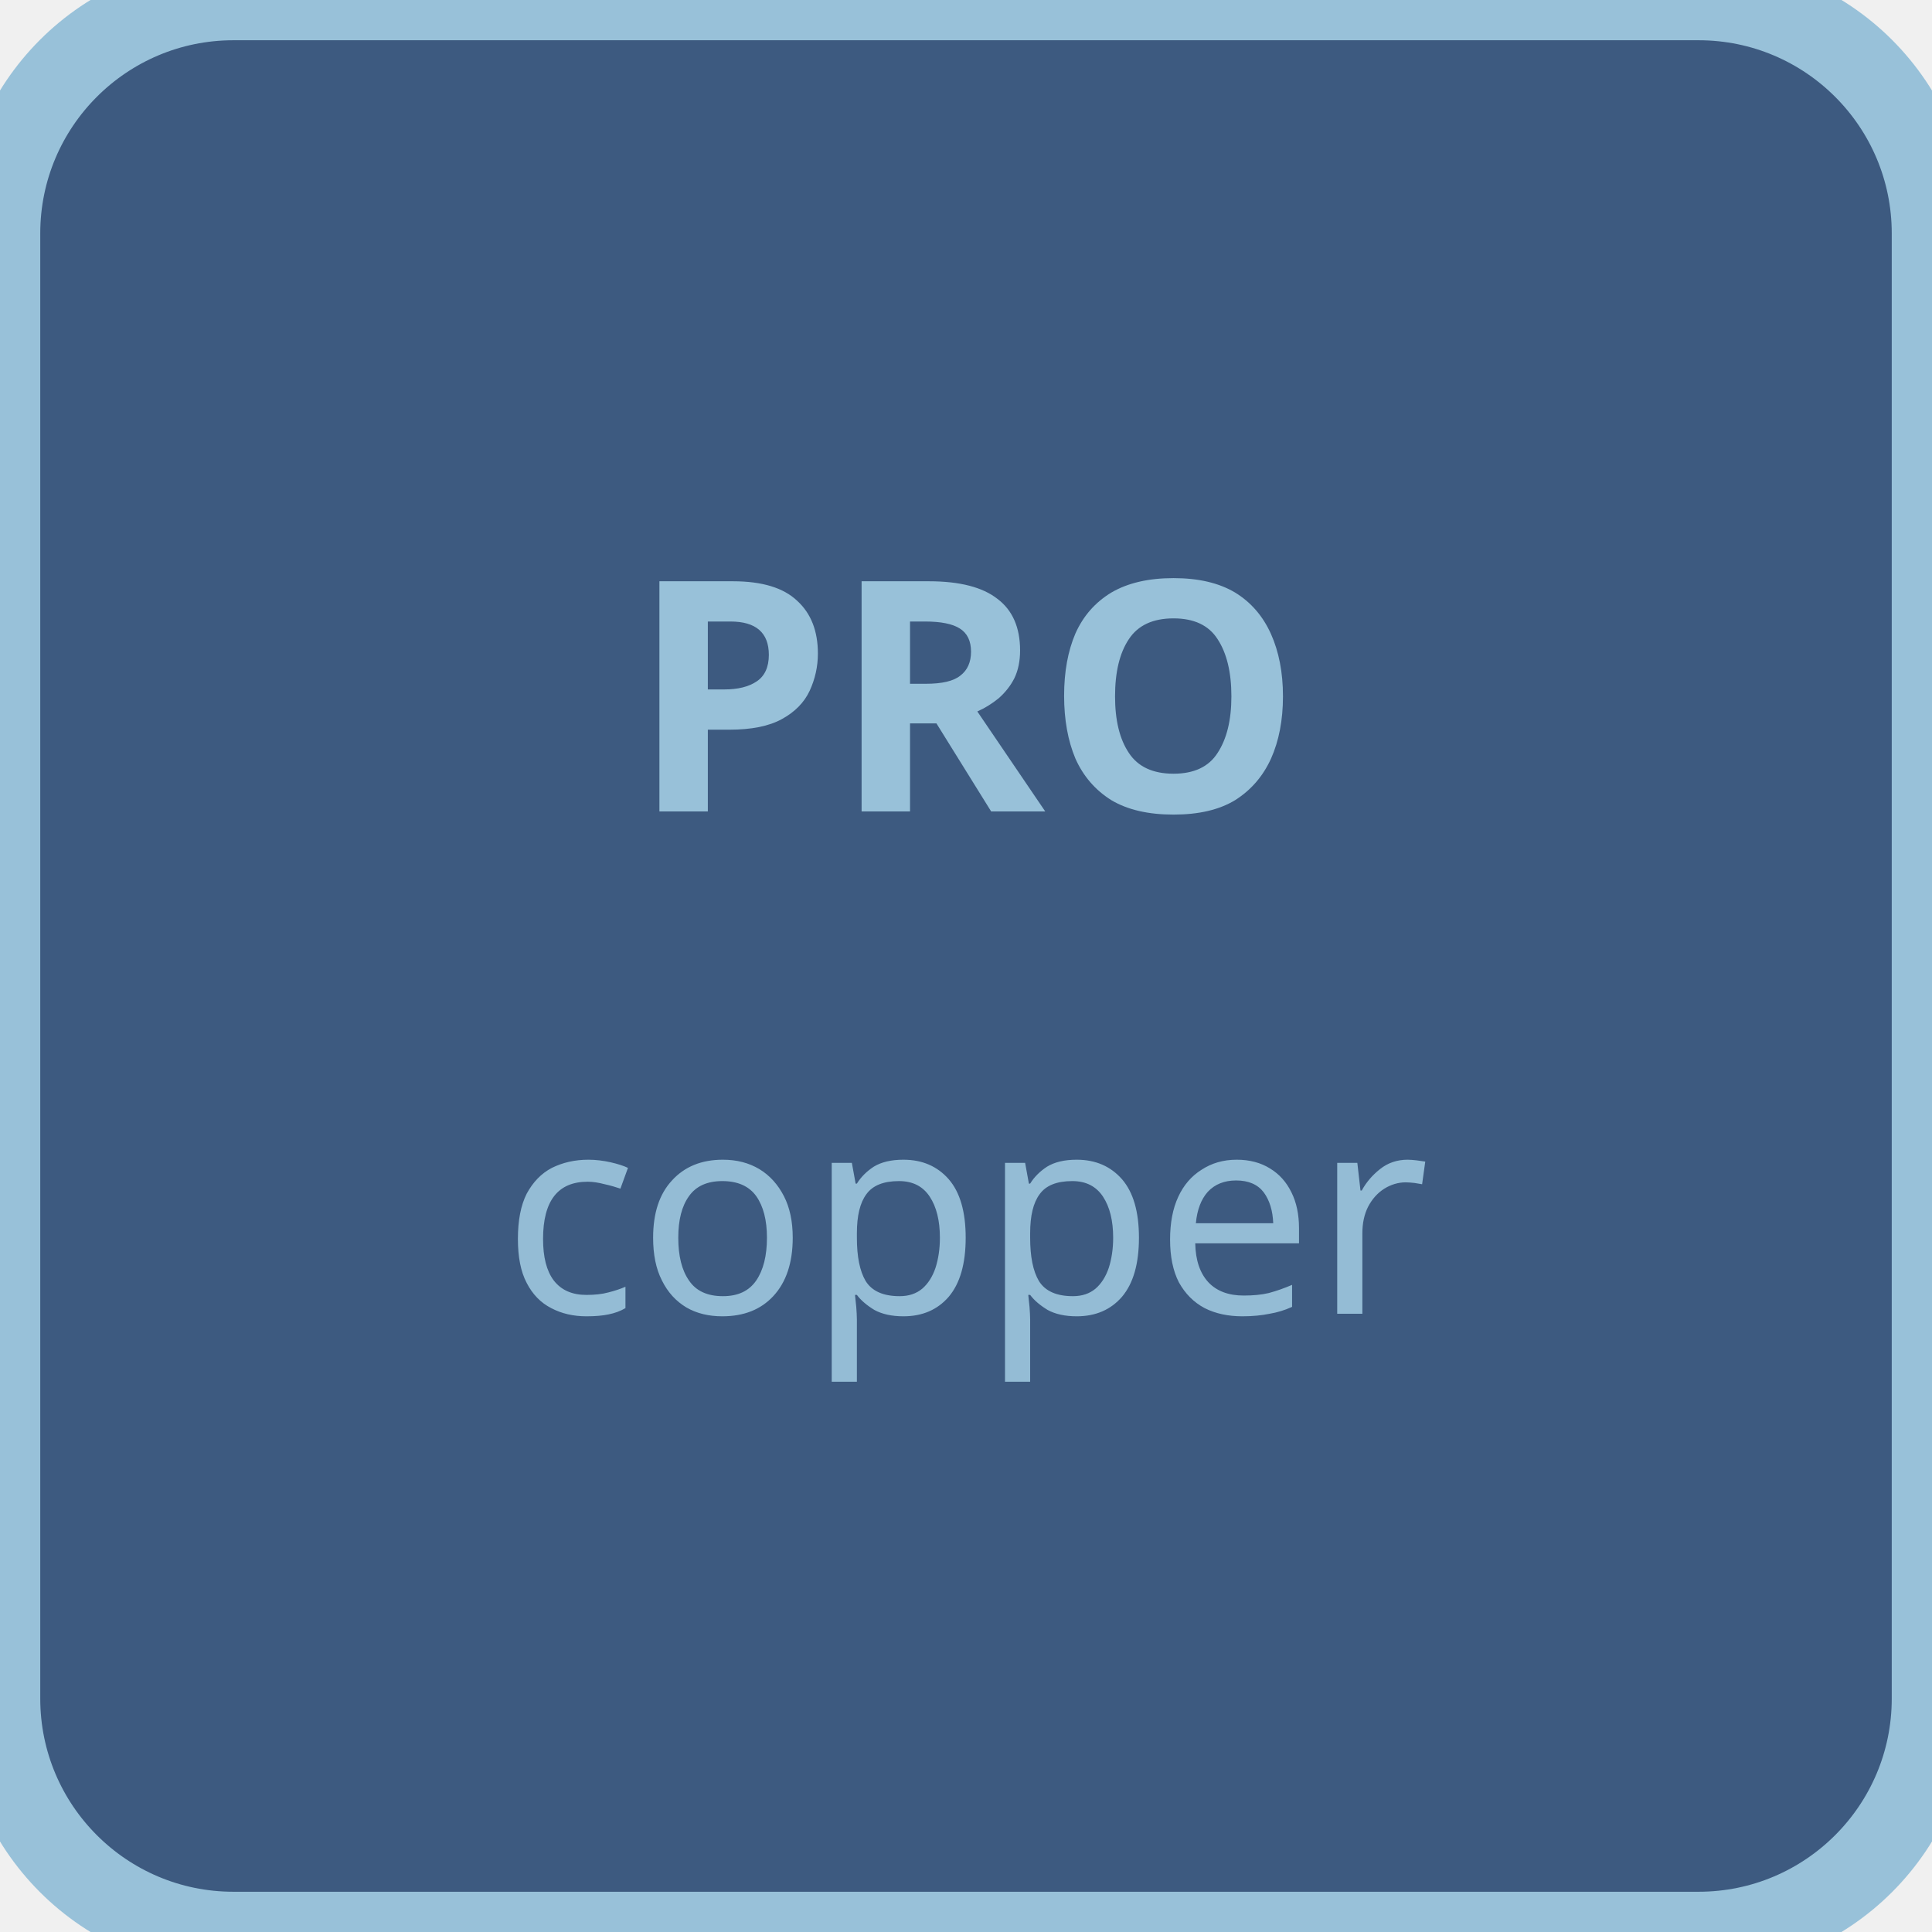
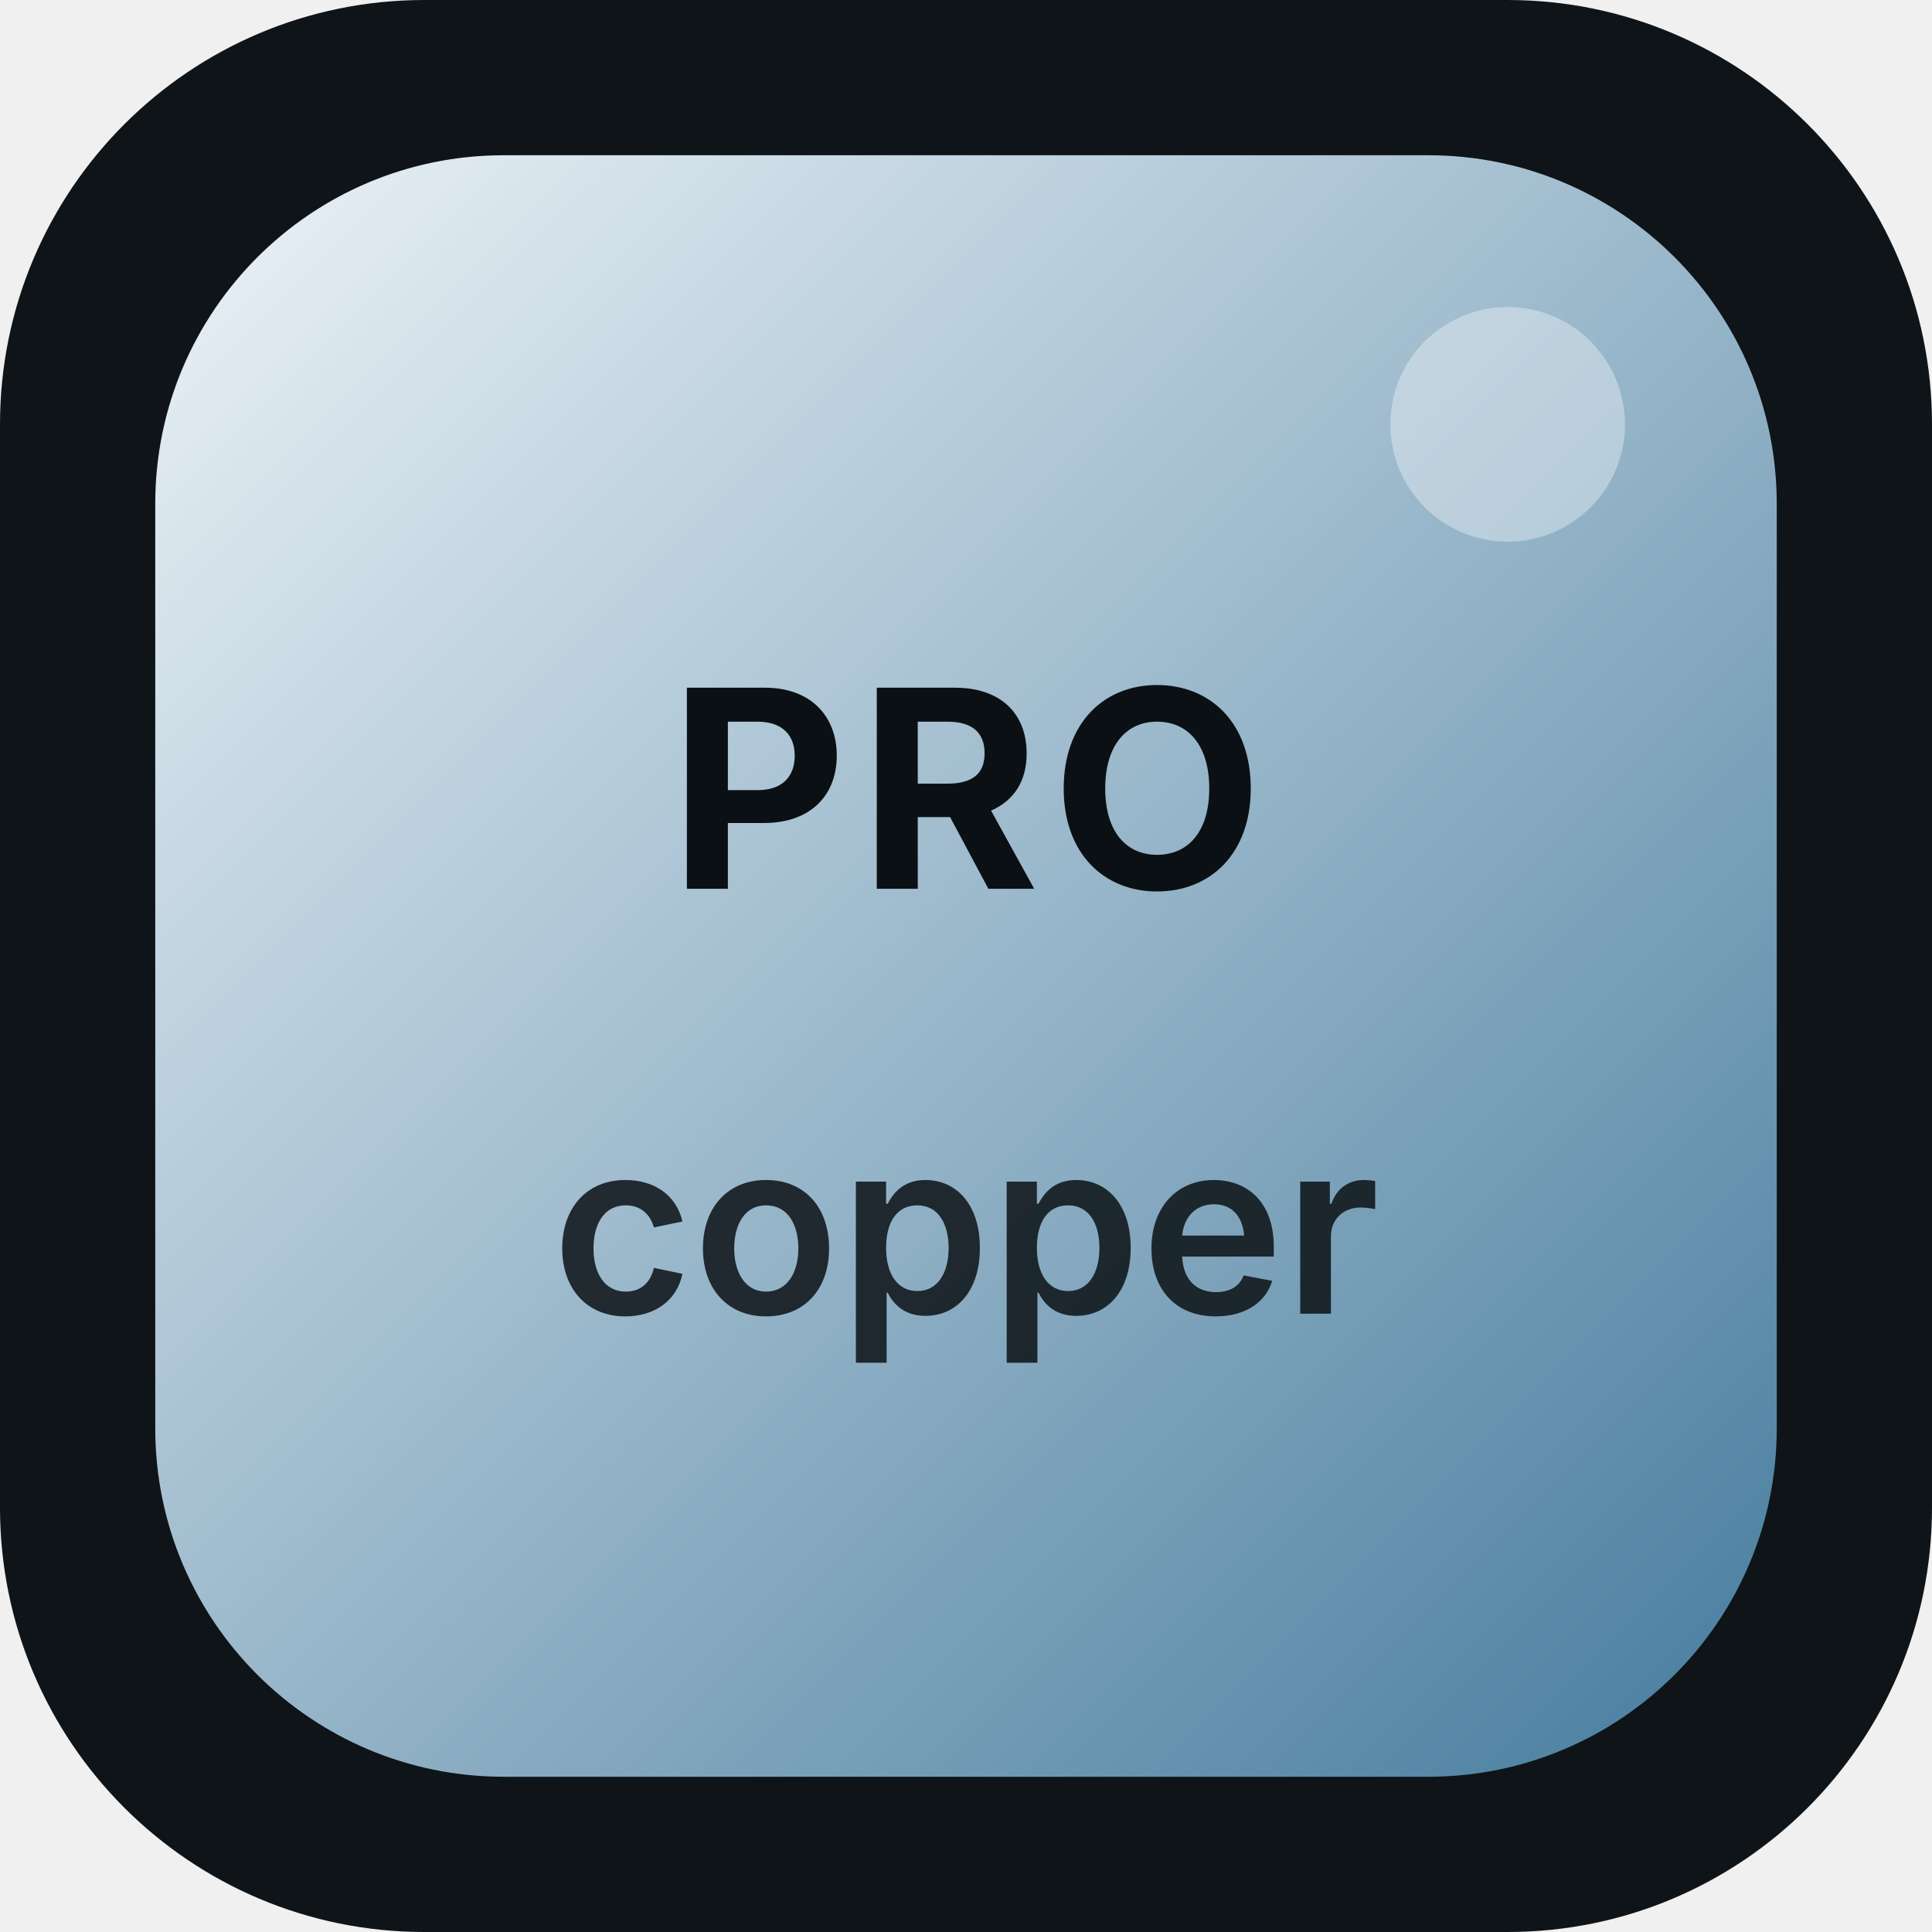
- <svg xmlns="http://www.w3.org/2000/svg" width="48" height="48" viewBox="0 0 48 48">
-   <rect width="48" height="48" rx="5.8" fill="#3d5a80" stroke="#98c1d9" stroke-width="2" />
-   <text x="50%" y="42%" text-anchor="middle" fill="#98c1d9" font-family="Segoe UI, sans-serif" font-size="8" font-weight="700">PRO</text>
-   <text x="50%" y="68%" text-anchor="middle" fill="#98c1d9" font-family="Segoe UI, sans-serif" font-size="7" opacity="0.95">copper</text>
+ <svg xmlns="http://www.w3.org/2000/svg" width="56" height="56" viewBox="0 0 56 56">
+   <defs>
+     <linearGradient id="g" x1="0" y1="0" x2="1" y2="1">
+       <stop offset="0%" stop-color="#eef4f8" />
+       <stop offset="100%" stop-color="#457b9d" />
+     </linearGradient>
+   </defs>
+   <rect width="56" height="56" rx="12.3" fill="#0f1418" />
+   <rect x="4.5" y="4.5" width="47.0" height="47.0" rx="10.1" fill="url(#g)" />
+   <circle cx="43.7" cy="12.3" r="3.4" fill="#ffffff" opacity="0.35" />
+   <text x="50%" y="46%" text-anchor="middle" fill="#0b1014" font-family="Inter,Segoe UI,sans-serif" font-size="8" font-weight="700" letter-spacing="0.04em">PRO</text>
+   <text x="50%" y="68%" text-anchor="middle" fill="#0b1014" font-family="Inter,Segoe UI,sans-serif" font-size="7" font-weight="600" opacity="0.85">copper</text>
</svg>
